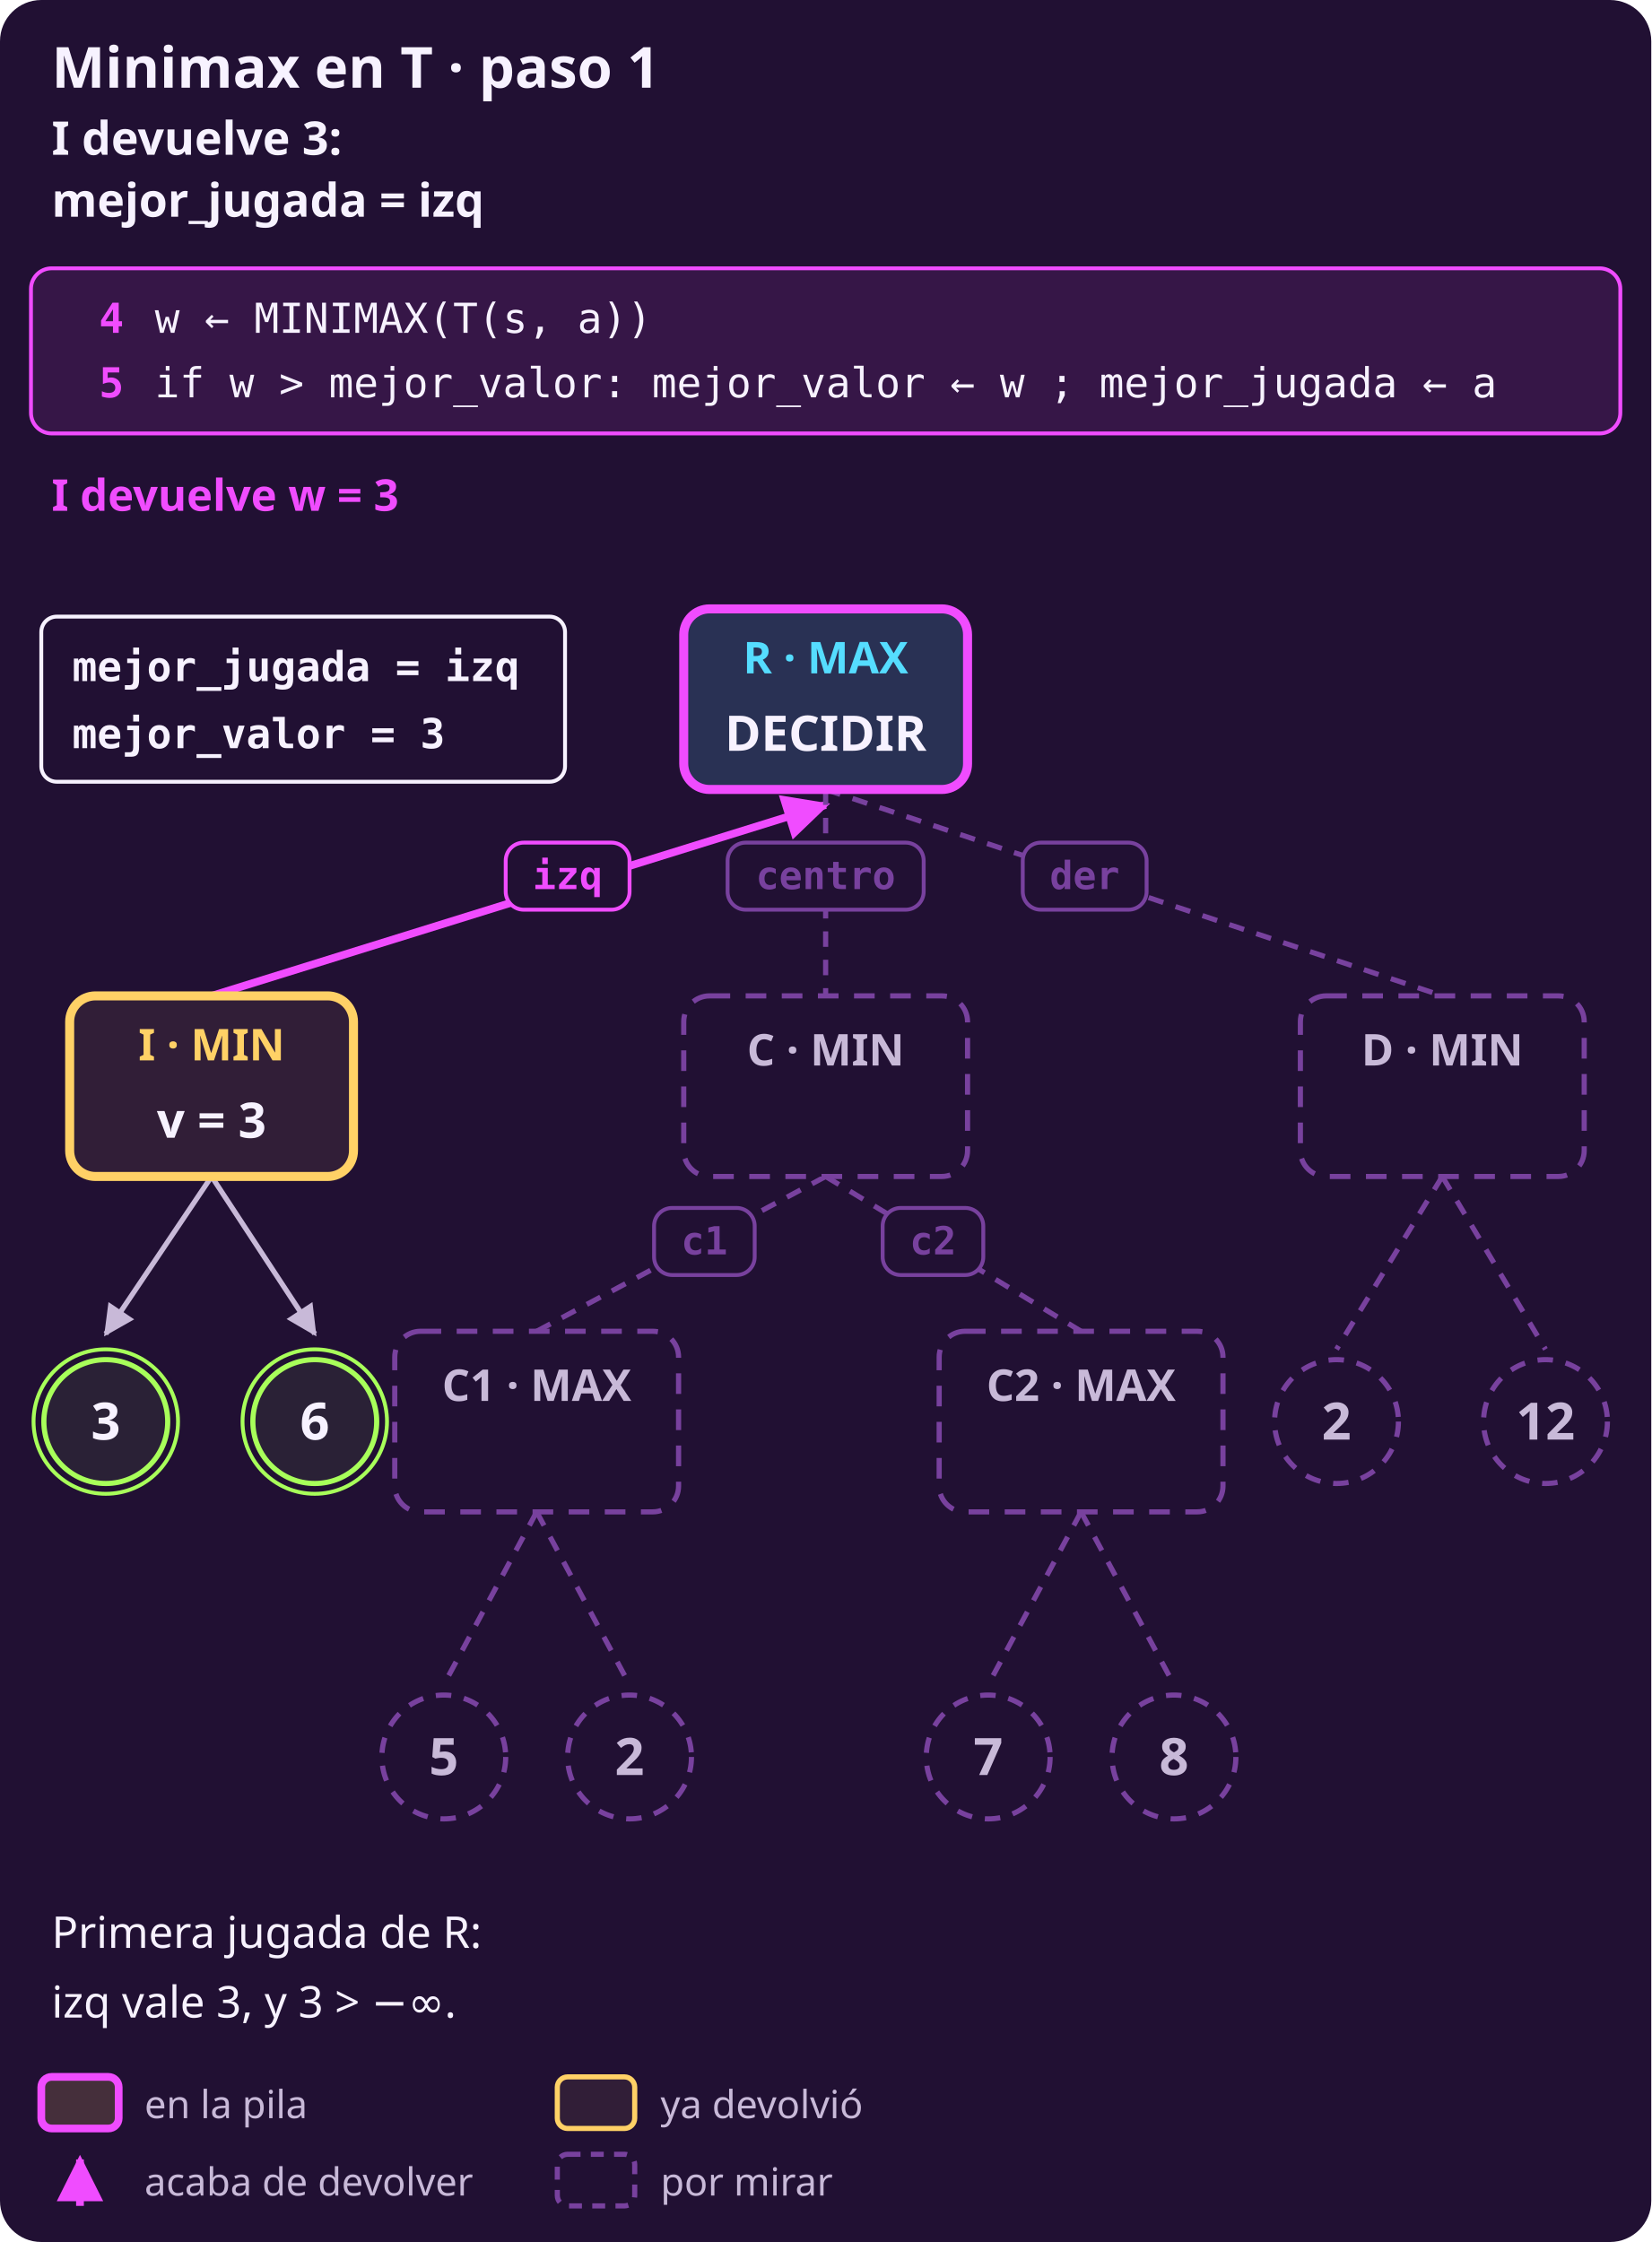
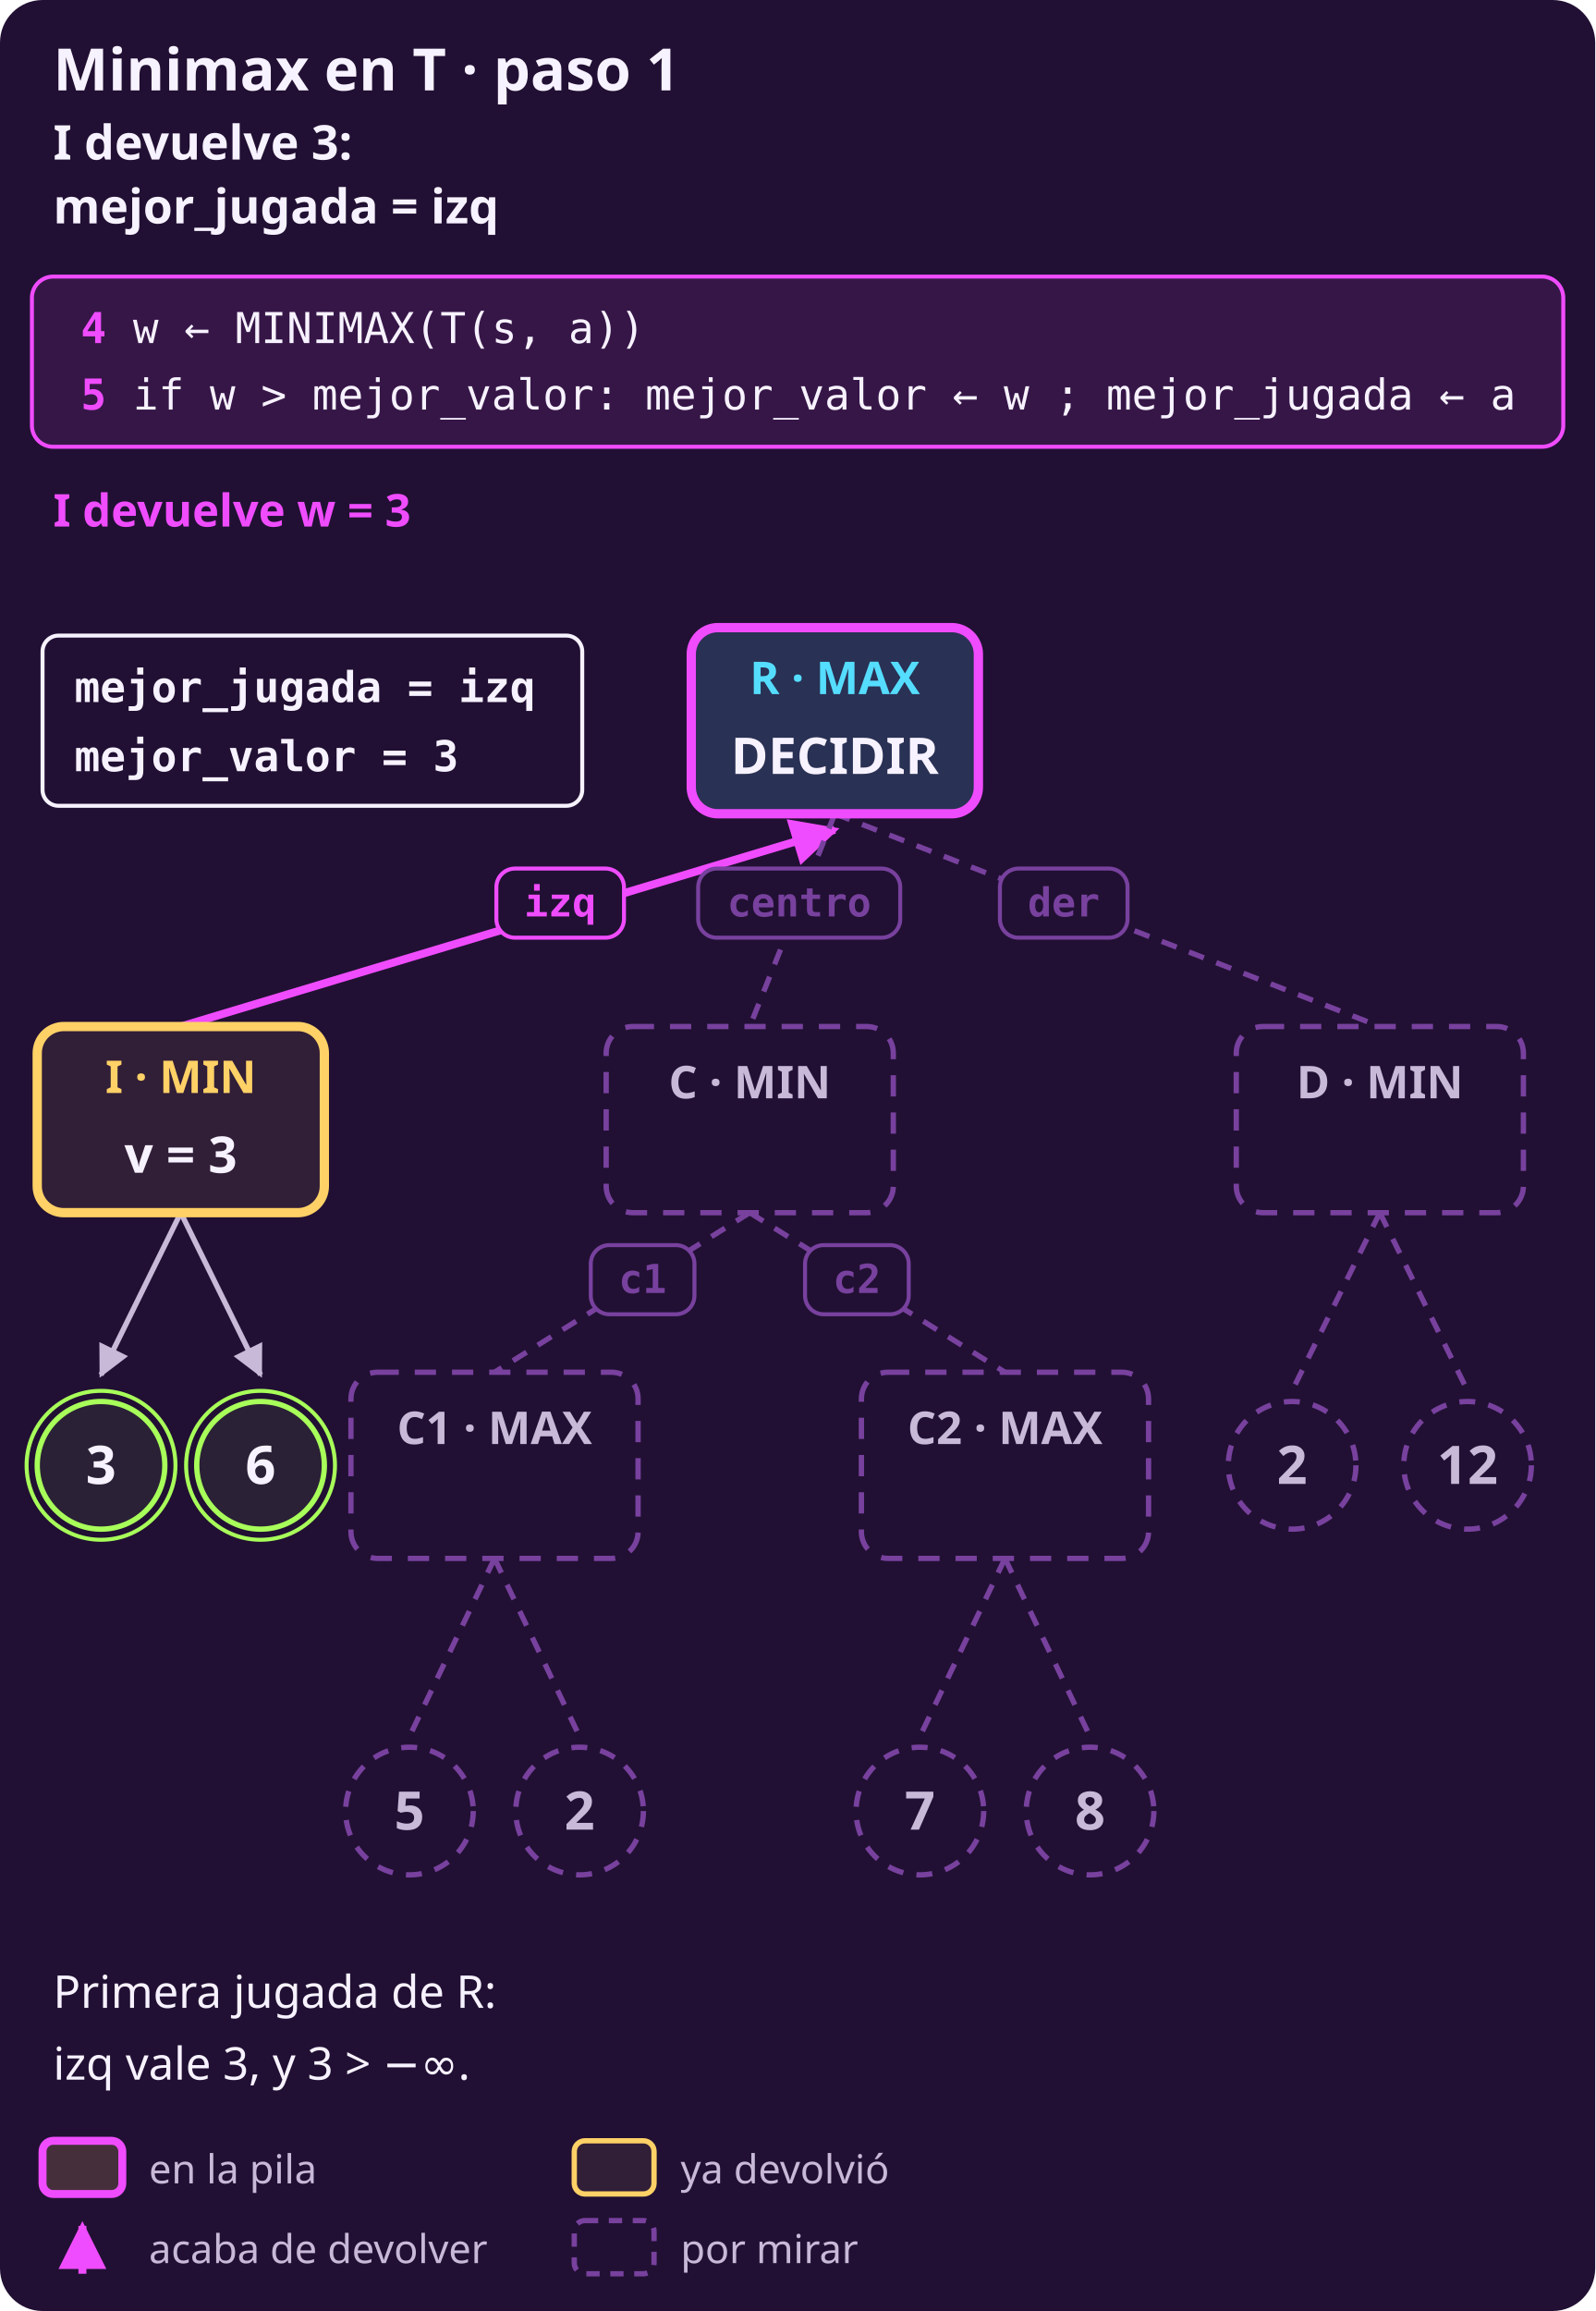
- <svg xmlns="http://www.w3.org/2000/svg" width="640" height="869" viewBox="0 0 640 869" role="img" aria-label="DECIDIR-MINIMAX sobre el árbol T, paso 1 (fila 5 de la traza). Arriba, la banda del pseudocódigo: línea 4: w ← MINIMAX(T(s, a)); línea 5: if w &gt; mejor_valor: mejor_valor ← w ; mejor_jugada ← a. I devuelve w = 3. Recuadro: mejor_jugada = izq · mejor_valor = 3. En el árbol: R en la pila; I ya devolvió v = 3; C por mirar; C1 por mirar; C2 por mirar; D por mirar. Primera jugada de R: izq vale 3, y 3 &gt; −∞.">
-   <rect x="0" y="0" width="640" height="869" rx="16" fill="#211033" />
+ <svg xmlns="http://www.w3.org/2000/svg" width="600" height="869" viewBox="0 0 600 869" role="img" aria-label="DECIDIR-MINIMAX sobre el árbol T, paso 1 (fila 5 de la traza). Arriba, la banda del pseudocódigo: línea 4: w ← MINIMAX(T(s, a)); línea 5: if w &gt; mejor_valor: mejor_valor ← w ; mejor_jugada ← a. I devuelve w = 3. Recuadro: mejor_jugada = izq · mejor_valor = 3. En el árbol: R en la pila; I ya devolvió v = 3; C por mirar; C1 por mirar; C2 por mirar; D por mirar. Primera jugada de R: izq vale 3, y 3 &gt; −∞.">
+   <rect x="0" y="0" width="600" height="869" rx="16" fill="#211033" />
  <defs>
    <marker id="p" viewBox="0 0 10 10" refX="9" refY="5" markerWidth="6" markerHeight="6" orient="auto-start-reverse">
      <path d="M 0 0 L 10 5 L 0 10 z" fill="#f04cff" />
    </marker>
    <marker id="s" viewBox="0 0 10 10" refX="9" refY="5" markerWidth="6" markerHeight="6" orient="auto-start-reverse">
      <path d="M 0 0 L 10 5 L 0 10 z" fill="#c8b9d8" />
    </marker>
  </defs>
  <text x="20" y="34" fill="#f7f2ff" font-family="system-ui, sans-serif" font-size="22" font-weight="700" text-anchor="start">Minimax en T · paso 1</text>
  <text x="20" y="60" fill="#f7f2ff" font-family="system-ui, sans-serif" font-size="18" font-weight="700" text-anchor="start">I devuelve 3:</text>
  <text x="20" y="84" fill="#f7f2ff" font-family="system-ui, sans-serif" font-size="18" font-weight="700" text-anchor="start">mejor_jugada = izq</text>
-   <rect x="12" y="104" width="616" height="64" rx="8" fill="#361647" stroke="#f04cff" stroke-width="1.5" />
-   <text x="48" y="129" fill="#f04cff" font-family="ui-monospace, SFMono-Regular, Menlo, monospace" font-size="16" font-weight="700" text-anchor="end">4</text>
-   <text x="60" y="129" fill="#f7f2ff" font-family="ui-monospace, SFMono-Regular, Menlo, monospace" font-size="16" font-weight="normal" text-anchor="start">w ← MINIMAX(T(s, a))</text>
-   <text x="48" y="154" fill="#f04cff" font-family="ui-monospace, SFMono-Regular, Menlo, monospace" font-size="16" font-weight="700" text-anchor="end">5</text>
-   <text x="60" y="154" fill="#f7f2ff" font-family="ui-monospace, SFMono-Regular, Menlo, monospace" font-size="16" font-weight="normal" text-anchor="start">if w &gt; mejor_valor: mejor_valor ← w ; mejor_jugada ← a</text>
+   <rect x="12" y="104" width="576" height="64" rx="8" fill="#361647" stroke="#f04cff" stroke-width="1.5" />
+   <text x="40" y="129" fill="#f04cff" font-family="ui-monospace, SFMono-Regular, Menlo, monospace" font-size="16" font-weight="700" text-anchor="end">4</text>
+   <text x="50" y="129" fill="#f7f2ff" font-family="ui-monospace, SFMono-Regular, Menlo, monospace" font-size="16" font-weight="normal" text-anchor="start">w ← MINIMAX(T(s, a))</text>
+   <text x="40" y="154" fill="#f04cff" font-family="ui-monospace, SFMono-Regular, Menlo, monospace" font-size="16" font-weight="700" text-anchor="end">5</text>
+   <text x="50" y="154" fill="#f7f2ff" font-family="ui-monospace, SFMono-Regular, Menlo, monospace" font-size="16" font-weight="normal" text-anchor="start">if w &gt; mejor_valor: mejor_valor ← w ; mejor_jugada ← a</text>
  <text x="20" y="198" fill="#f04cff" font-family="system-ui, sans-serif" font-size="17" font-weight="700" text-anchor="start">I devuelve w = 3</text>
-   <line x1="82" y1="386.0" x2="320" y2="312.0" stroke="#f04cff" stroke-width="3" marker-end="url(#p)" />
-   <rect x="196.0" y="326.6" width="48" height="26" rx="7" fill="#211033" stroke="#f04cff" stroke-width="1.5" />
-   <text x="220.0" y="344.6" fill="#f04cff" font-family="ui-monospace, SFMono-Regular, Menlo, monospace" font-size="15" font-weight="700" text-anchor="middle">izq</text>
-   <line x1="82" y1="456.0" x2="41" y2="517.0" stroke="#c8b9d8" stroke-width="2" marker-end="url(#s)" />
-   <line x1="82" y1="456.0" x2="122" y2="517.0" stroke="#c8b9d8" stroke-width="2" marker-end="url(#s)" />
-   <line x1="320" y1="306.0" x2="320" y2="386.0" stroke="#78419e" stroke-width="2" stroke-dasharray="6 5" />
-   <rect x="282.0" y="326.6" width="76" height="26" rx="7" fill="#211033" stroke="#78419e" stroke-width="1.5" />
-   <text x="320.0" y="344.6" fill="#78419e" font-family="ui-monospace, SFMono-Regular, Menlo, monospace" font-size="15" font-weight="700" text-anchor="middle">centro</text>
-   <line x1="320" y1="456.0" x2="208" y2="516.0" stroke="#78419e" stroke-width="2" stroke-dasharray="6 5" />
-   <rect x="253.5" y="468.2" width="39" height="26" rx="7" fill="#211033" stroke="#78419e" stroke-width="1.5" />
-   <text x="273.0" y="486.2" fill="#78419e" font-family="ui-monospace, SFMono-Regular, Menlo, monospace" font-size="15" font-weight="700" text-anchor="middle">c1</text>
-   <line x1="208" y1="586.0" x2="172" y2="653.0" stroke="#78419e" stroke-width="2" stroke-dasharray="6 5" />
-   <line x1="208" y1="586.0" x2="244" y2="653.0" stroke="#78419e" stroke-width="2" stroke-dasharray="6 5" />
-   <line x1="320" y1="456.0" x2="419" y2="516.0" stroke="#78419e" stroke-width="2" stroke-dasharray="6 5" />
-   <rect x="342.1" y="468.2" width="39" height="26" rx="7" fill="#211033" stroke="#78419e" stroke-width="1.5" />
-   <text x="361.6" y="486.2" fill="#78419e" font-family="ui-monospace, SFMono-Regular, Menlo, monospace" font-size="15" font-weight="700" text-anchor="middle">c2</text>
-   <line x1="419" y1="586.0" x2="383" y2="653.0" stroke="#78419e" stroke-width="2" stroke-dasharray="6 5" />
-   <line x1="419" y1="586.0" x2="455" y2="653.0" stroke="#78419e" stroke-width="2" stroke-dasharray="6 5" />
-   <line x1="320" y1="306.0" x2="559" y2="386.0" stroke="#78419e" stroke-width="2" stroke-dasharray="6 5" />
-   <rect x="396.4" y="326.6" width="48" height="26" rx="7" fill="#211033" stroke="#78419e" stroke-width="1.5" />
-   <text x="420.4" y="344.6" fill="#78419e" font-family="ui-monospace, SFMono-Regular, Menlo, monospace" font-size="15" font-weight="700" text-anchor="middle">der</text>
-   <line x1="559" y1="456.0" x2="518" y2="523.0" stroke="#78419e" stroke-width="2" stroke-dasharray="6 5" />
-   <line x1="559" y1="456.0" x2="599" y2="523.0" stroke="#78419e" stroke-width="2" stroke-dasharray="6 5" />
-   <rect x="265.0" y="236.0" width="110" height="70" rx="10" fill="#293154" stroke="#f04cff" stroke-width="3.5" />
-   <text x="320" y="261.0" fill="#55ddff" font-family="system-ui, sans-serif" font-size="17" font-weight="700" text-anchor="middle">R · MAX</text>
-   <text x="320" y="291.0" fill="#f7f2ff" font-family="system-ui, sans-serif" font-size="19" font-weight="700" text-anchor="middle">DECIDIR</text>
-   <rect x="27.0" y="386.0" width="110" height="70" rx="10" fill="#311e37" stroke="#ffd166" stroke-width="3.5" />
-   <text x="82" y="411.0" fill="#ffd166" font-family="system-ui, sans-serif" font-size="17" font-weight="700" text-anchor="middle">I · MIN</text>
-   <text x="82" y="441.0" fill="#f7f2ff" font-family="system-ui, sans-serif" font-size="19" font-weight="700" text-anchor="middle">v = 3</text>
-   <circle cx="41" cy="551.0" r="28" fill="none" stroke="#a8ff5a" stroke-width="1.5" />
-   <circle cx="41" cy="551.0" r="24" fill="#2a2136" stroke="#a8ff5a" stroke-width="2" />
-   <text x="41" y="558.0" fill="#f7f2ff" font-family="system-ui, sans-serif" font-size="20" font-weight="700" text-anchor="middle">3</text>
-   <circle cx="122" cy="551.0" r="28" fill="none" stroke="#a8ff5a" stroke-width="1.5" />
-   <circle cx="122" cy="551.0" r="24" fill="#2a2136" stroke="#a8ff5a" stroke-width="2" />
-   <text x="122" y="558.0" fill="#f7f2ff" font-family="system-ui, sans-serif" font-size="20" font-weight="700" text-anchor="middle">6</text>
-   <rect x="265.0" y="386.0" width="110" height="70" rx="10" fill="#211033" stroke="#78419e" stroke-width="2" stroke-dasharray="8 6" />
-   <text x="320" y="413.0" fill="#c8b9d8" font-family="system-ui, sans-serif" font-size="17" font-weight="700" text-anchor="middle">C · MIN</text>
-   <rect x="153.0" y="516.0" width="110" height="70" rx="10" fill="#211033" stroke="#78419e" stroke-width="2" stroke-dasharray="8 6" />
-   <text x="208" y="543.0" fill="#c8b9d8" font-family="system-ui, sans-serif" font-size="17" font-weight="700" text-anchor="middle">C1 · MAX</text>
-   <circle cx="172" cy="681.0" r="24" fill="#211033" stroke="#78419e" stroke-width="2" stroke-dasharray="6 5" />
-   <text x="172" y="688.0" fill="#c8b9d8" font-family="system-ui, sans-serif" font-size="20" font-weight="700" text-anchor="middle">5</text>
-   <circle cx="244" cy="681.0" r="24" fill="#211033" stroke="#78419e" stroke-width="2" stroke-dasharray="6 5" />
-   <text x="244" y="688.0" fill="#c8b9d8" font-family="system-ui, sans-serif" font-size="20" font-weight="700" text-anchor="middle">2</text>
-   <rect x="364.0" y="516.0" width="110" height="70" rx="10" fill="#211033" stroke="#78419e" stroke-width="2" stroke-dasharray="8 6" />
-   <text x="419" y="543.0" fill="#c8b9d8" font-family="system-ui, sans-serif" font-size="17" font-weight="700" text-anchor="middle">C2 · MAX</text>
-   <circle cx="383" cy="681.0" r="24" fill="#211033" stroke="#78419e" stroke-width="2" stroke-dasharray="6 5" />
-   <text x="383" y="688.0" fill="#c8b9d8" font-family="system-ui, sans-serif" font-size="20" font-weight="700" text-anchor="middle">7</text>
-   <circle cx="455" cy="681.0" r="24" fill="#211033" stroke="#78419e" stroke-width="2" stroke-dasharray="6 5" />
-   <text x="455" y="688.0" fill="#c8b9d8" font-family="system-ui, sans-serif" font-size="20" font-weight="700" text-anchor="middle">8</text>
-   <rect x="504.0" y="386.0" width="110" height="70" rx="10" fill="#211033" stroke="#78419e" stroke-width="2" stroke-dasharray="8 6" />
-   <text x="559" y="413.0" fill="#c8b9d8" font-family="system-ui, sans-serif" font-size="17" font-weight="700" text-anchor="middle">D · MIN</text>
-   <circle cx="518" cy="551.0" r="24" fill="#211033" stroke="#78419e" stroke-width="2" stroke-dasharray="6 5" />
-   <text x="518" y="558.0" fill="#c8b9d8" font-family="system-ui, sans-serif" font-size="20" font-weight="700" text-anchor="middle">2</text>
-   <circle cx="599" cy="551.0" r="24" fill="#211033" stroke="#78419e" stroke-width="2" stroke-dasharray="6 5" />
-   <text x="599" y="558.0" fill="#c8b9d8" font-family="system-ui, sans-serif" font-size="20" font-weight="700" text-anchor="middle">12</text>
+   <line x1="68" y1="386.0" x2="314" y2="312.0" stroke="#f04cff" stroke-width="3" marker-end="url(#p)" />
+   <rect x="186.7" y="326.6" width="48" height="26" rx="7" fill="#211033" stroke="#f04cff" stroke-width="1.5" />
+   <text x="210.7" y="344.6" fill="#f04cff" font-family="ui-monospace, SFMono-Regular, Menlo, monospace" font-size="15" font-weight="700" text-anchor="middle">izq</text>
+   <line x1="68" y1="456.0" x2="38" y2="517.0" stroke="#c8b9d8" stroke-width="2" marker-end="url(#s)" />
+   <line x1="68" y1="456.0" x2="98" y2="517.0" stroke="#c8b9d8" stroke-width="2" marker-end="url(#s)" />
+   <line x1="314" y1="306.0" x2="282" y2="386.0" stroke="#78419e" stroke-width="2" stroke-dasharray="6 5" />
+   <rect x="262.6" y="326.6" width="76" height="26" rx="7" fill="#211033" stroke="#78419e" stroke-width="1.5" />
+   <text x="300.6" y="344.6" fill="#78419e" font-family="ui-monospace, SFMono-Regular, Menlo, monospace" font-size="15" font-weight="700" text-anchor="middle">centro</text>
+   <line x1="282" y1="456.0" x2="186" y2="516.0" stroke="#78419e" stroke-width="2" stroke-dasharray="6 5" />
+   <rect x="222.2" y="468.2" width="39" height="26" rx="7" fill="#211033" stroke="#78419e" stroke-width="1.5" />
+   <text x="241.7" y="486.2" fill="#78419e" font-family="ui-monospace, SFMono-Regular, Menlo, monospace" font-size="15" font-weight="700" text-anchor="middle">c1</text>
+   <line x1="186" y1="586.0" x2="154" y2="653.0" stroke="#78419e" stroke-width="2" stroke-dasharray="6 5" />
+   <line x1="186" y1="586.0" x2="218" y2="653.0" stroke="#78419e" stroke-width="2" stroke-dasharray="6 5" />
+   <line x1="282" y1="456.0" x2="378" y2="516.0" stroke="#78419e" stroke-width="2" stroke-dasharray="6 5" />
+   <rect x="302.8" y="468.2" width="39" height="26" rx="7" fill="#211033" stroke="#78419e" stroke-width="1.5" />
+   <text x="322.3" y="486.2" fill="#78419e" font-family="ui-monospace, SFMono-Regular, Menlo, monospace" font-size="15" font-weight="700" text-anchor="middle">c2</text>
+   <line x1="378" y1="586.0" x2="346" y2="653.0" stroke="#78419e" stroke-width="2" stroke-dasharray="6 5" />
+   <line x1="378" y1="586.0" x2="410" y2="653.0" stroke="#78419e" stroke-width="2" stroke-dasharray="6 5" />
+   <line x1="314" y1="306.0" x2="519" y2="386.0" stroke="#78419e" stroke-width="2" stroke-dasharray="6 5" />
+   <rect x="376.1" y="326.6" width="48" height="26" rx="7" fill="#211033" stroke="#78419e" stroke-width="1.5" />
+   <text x="400.1" y="344.6" fill="#78419e" font-family="ui-monospace, SFMono-Regular, Menlo, monospace" font-size="15" font-weight="700" text-anchor="middle">der</text>
+   <line x1="519" y1="456.0" x2="486" y2="523.0" stroke="#78419e" stroke-width="2" stroke-dasharray="6 5" />
+   <line x1="519" y1="456.0" x2="552" y2="523.0" stroke="#78419e" stroke-width="2" stroke-dasharray="6 5" />
+   <rect x="260.0" y="236.0" width="108" height="70" rx="10" fill="#293154" stroke="#f04cff" stroke-width="3.5" />
+   <text x="314" y="261.0" fill="#55ddff" font-family="system-ui, sans-serif" font-size="17" font-weight="700" text-anchor="middle">R · MAX</text>
+   <text x="314" y="291.0" fill="#f7f2ff" font-family="system-ui, sans-serif" font-size="19" font-weight="700" text-anchor="middle">DECIDIR</text>
+   <rect x="14.0" y="386.0" width="108" height="70" rx="10" fill="#311e37" stroke="#ffd166" stroke-width="3.5" />
+   <text x="68" y="411.0" fill="#ffd166" font-family="system-ui, sans-serif" font-size="17" font-weight="700" text-anchor="middle">I · MIN</text>
+   <text x="68" y="441.0" fill="#f7f2ff" font-family="system-ui, sans-serif" font-size="19" font-weight="700" text-anchor="middle">v = 3</text>
+   <circle cx="38" cy="551.0" r="28" fill="none" stroke="#a8ff5a" stroke-width="1.5" />
+   <circle cx="38" cy="551.0" r="24" fill="#2a2136" stroke="#a8ff5a" stroke-width="2" />
+   <text x="38" y="558.0" fill="#f7f2ff" font-family="system-ui, sans-serif" font-size="20" font-weight="700" text-anchor="middle">3</text>
+   <circle cx="98" cy="551.0" r="28" fill="none" stroke="#a8ff5a" stroke-width="1.5" />
+   <circle cx="98" cy="551.0" r="24" fill="#2a2136" stroke="#a8ff5a" stroke-width="2" />
+   <text x="98" y="558.0" fill="#f7f2ff" font-family="system-ui, sans-serif" font-size="20" font-weight="700" text-anchor="middle">6</text>
+   <rect x="228.0" y="386.0" width="108" height="70" rx="10" fill="#211033" stroke="#78419e" stroke-width="2" stroke-dasharray="8 6" />
+   <text x="282" y="413.0" fill="#c8b9d8" font-family="system-ui, sans-serif" font-size="17" font-weight="700" text-anchor="middle">C · MIN</text>
+   <rect x="132.0" y="516.0" width="108" height="70" rx="10" fill="#211033" stroke="#78419e" stroke-width="2" stroke-dasharray="8 6" />
+   <text x="186" y="543.0" fill="#c8b9d8" font-family="system-ui, sans-serif" font-size="17" font-weight="700" text-anchor="middle">C1 · MAX</text>
+   <circle cx="154" cy="681.0" r="24" fill="#211033" stroke="#78419e" stroke-width="2" stroke-dasharray="6 5" />
+   <text x="154" y="688.0" fill="#c8b9d8" font-family="system-ui, sans-serif" font-size="20" font-weight="700" text-anchor="middle">5</text>
+   <circle cx="218" cy="681.0" r="24" fill="#211033" stroke="#78419e" stroke-width="2" stroke-dasharray="6 5" />
+   <text x="218" y="688.0" fill="#c8b9d8" font-family="system-ui, sans-serif" font-size="20" font-weight="700" text-anchor="middle">2</text>
+   <rect x="324.0" y="516.0" width="108" height="70" rx="10" fill="#211033" stroke="#78419e" stroke-width="2" stroke-dasharray="8 6" />
+   <text x="378" y="543.0" fill="#c8b9d8" font-family="system-ui, sans-serif" font-size="17" font-weight="700" text-anchor="middle">C2 · MAX</text>
+   <circle cx="346" cy="681.0" r="24" fill="#211033" stroke="#78419e" stroke-width="2" stroke-dasharray="6 5" />
+   <text x="346" y="688.0" fill="#c8b9d8" font-family="system-ui, sans-serif" font-size="20" font-weight="700" text-anchor="middle">7</text>
+   <circle cx="410" cy="681.0" r="24" fill="#211033" stroke="#78419e" stroke-width="2" stroke-dasharray="6 5" />
+   <text x="410" y="688.0" fill="#c8b9d8" font-family="system-ui, sans-serif" font-size="20" font-weight="700" text-anchor="middle">8</text>
+   <rect x="465.0" y="386.0" width="108" height="70" rx="10" fill="#211033" stroke="#78419e" stroke-width="2" stroke-dasharray="8 6" />
+   <text x="519" y="413.0" fill="#c8b9d8" font-family="system-ui, sans-serif" font-size="17" font-weight="700" text-anchor="middle">D · MIN</text>
+   <circle cx="486" cy="551.0" r="24" fill="#211033" stroke="#78419e" stroke-width="2" stroke-dasharray="6 5" />
+   <text x="486" y="558.0" fill="#c8b9d8" font-family="system-ui, sans-serif" font-size="20" font-weight="700" text-anchor="middle">2</text>
+   <circle cx="552" cy="551.0" r="24" fill="#211033" stroke="#78419e" stroke-width="2" stroke-dasharray="6 5" />
+   <text x="552" y="558.0" fill="#c8b9d8" font-family="system-ui, sans-serif" font-size="20" font-weight="700" text-anchor="middle">12</text>
  <rect x="16" y="239.0" width="203" height="64" rx="6" fill="#211033" stroke="#f7f2ff" stroke-width="1.5" />
  <text x="28" y="264.0" fill="#f7f2ff" font-family="ui-monospace, SFMono-Regular, Menlo, monospace" font-size="16" font-weight="700" text-anchor="start">mejor_jugada = izq</text>
  <text x="28" y="290.0" fill="#f7f2ff" font-family="ui-monospace, SFMono-Regular, Menlo, monospace" font-size="16" font-weight="700" text-anchor="start">mejor_valor = 3</text>
  <text x="20" y="755.0" fill="#f7f2ff" font-family="system-ui, sans-serif" font-size="17" font-weight="normal" text-anchor="start">Primera jugada de R:</text>
  <text x="20" y="782.0" fill="#f7f2ff" font-family="system-ui, sans-serif" font-size="17" font-weight="normal" text-anchor="start">izq vale 3, y 3 &gt; −∞.</text>
  <rect x="16" y="805.0" width="30" height="20" rx="4" fill="#452f3b" stroke="#f04cff" stroke-width="3" />
  <text x="56" y="821.0" fill="#c8b9d8" font-family="system-ui, sans-serif" font-size="15" font-weight="normal" text-anchor="start">en la pila</text>
  <rect x="216" y="805.0" width="30" height="20" rx="4" fill="#311e37" stroke="#ffd166" stroke-width="2" />
  <text x="256" y="821.0" fill="#c8b9d8" font-family="system-ui, sans-serif" font-size="15" font-weight="normal" text-anchor="start">ya devolvió</text>
  <line x1="31" y1="855.0" x2="31" y2="837.0" stroke="#f04cff" stroke-width="3" marker-end="url(#p)" />
  <text x="56" y="851.0" fill="#c8b9d8" font-family="system-ui, sans-serif" font-size="15" font-weight="normal" text-anchor="start">acaba de devolver</text>
  <rect x="216" y="835.0" width="30" height="20" rx="4" fill="none" stroke="#78419e" stroke-width="2" stroke-dasharray="5 4" />
  <text x="256" y="851.0" fill="#c8b9d8" font-family="system-ui, sans-serif" font-size="15" font-weight="normal" text-anchor="start">por mirar</text>
</svg>
